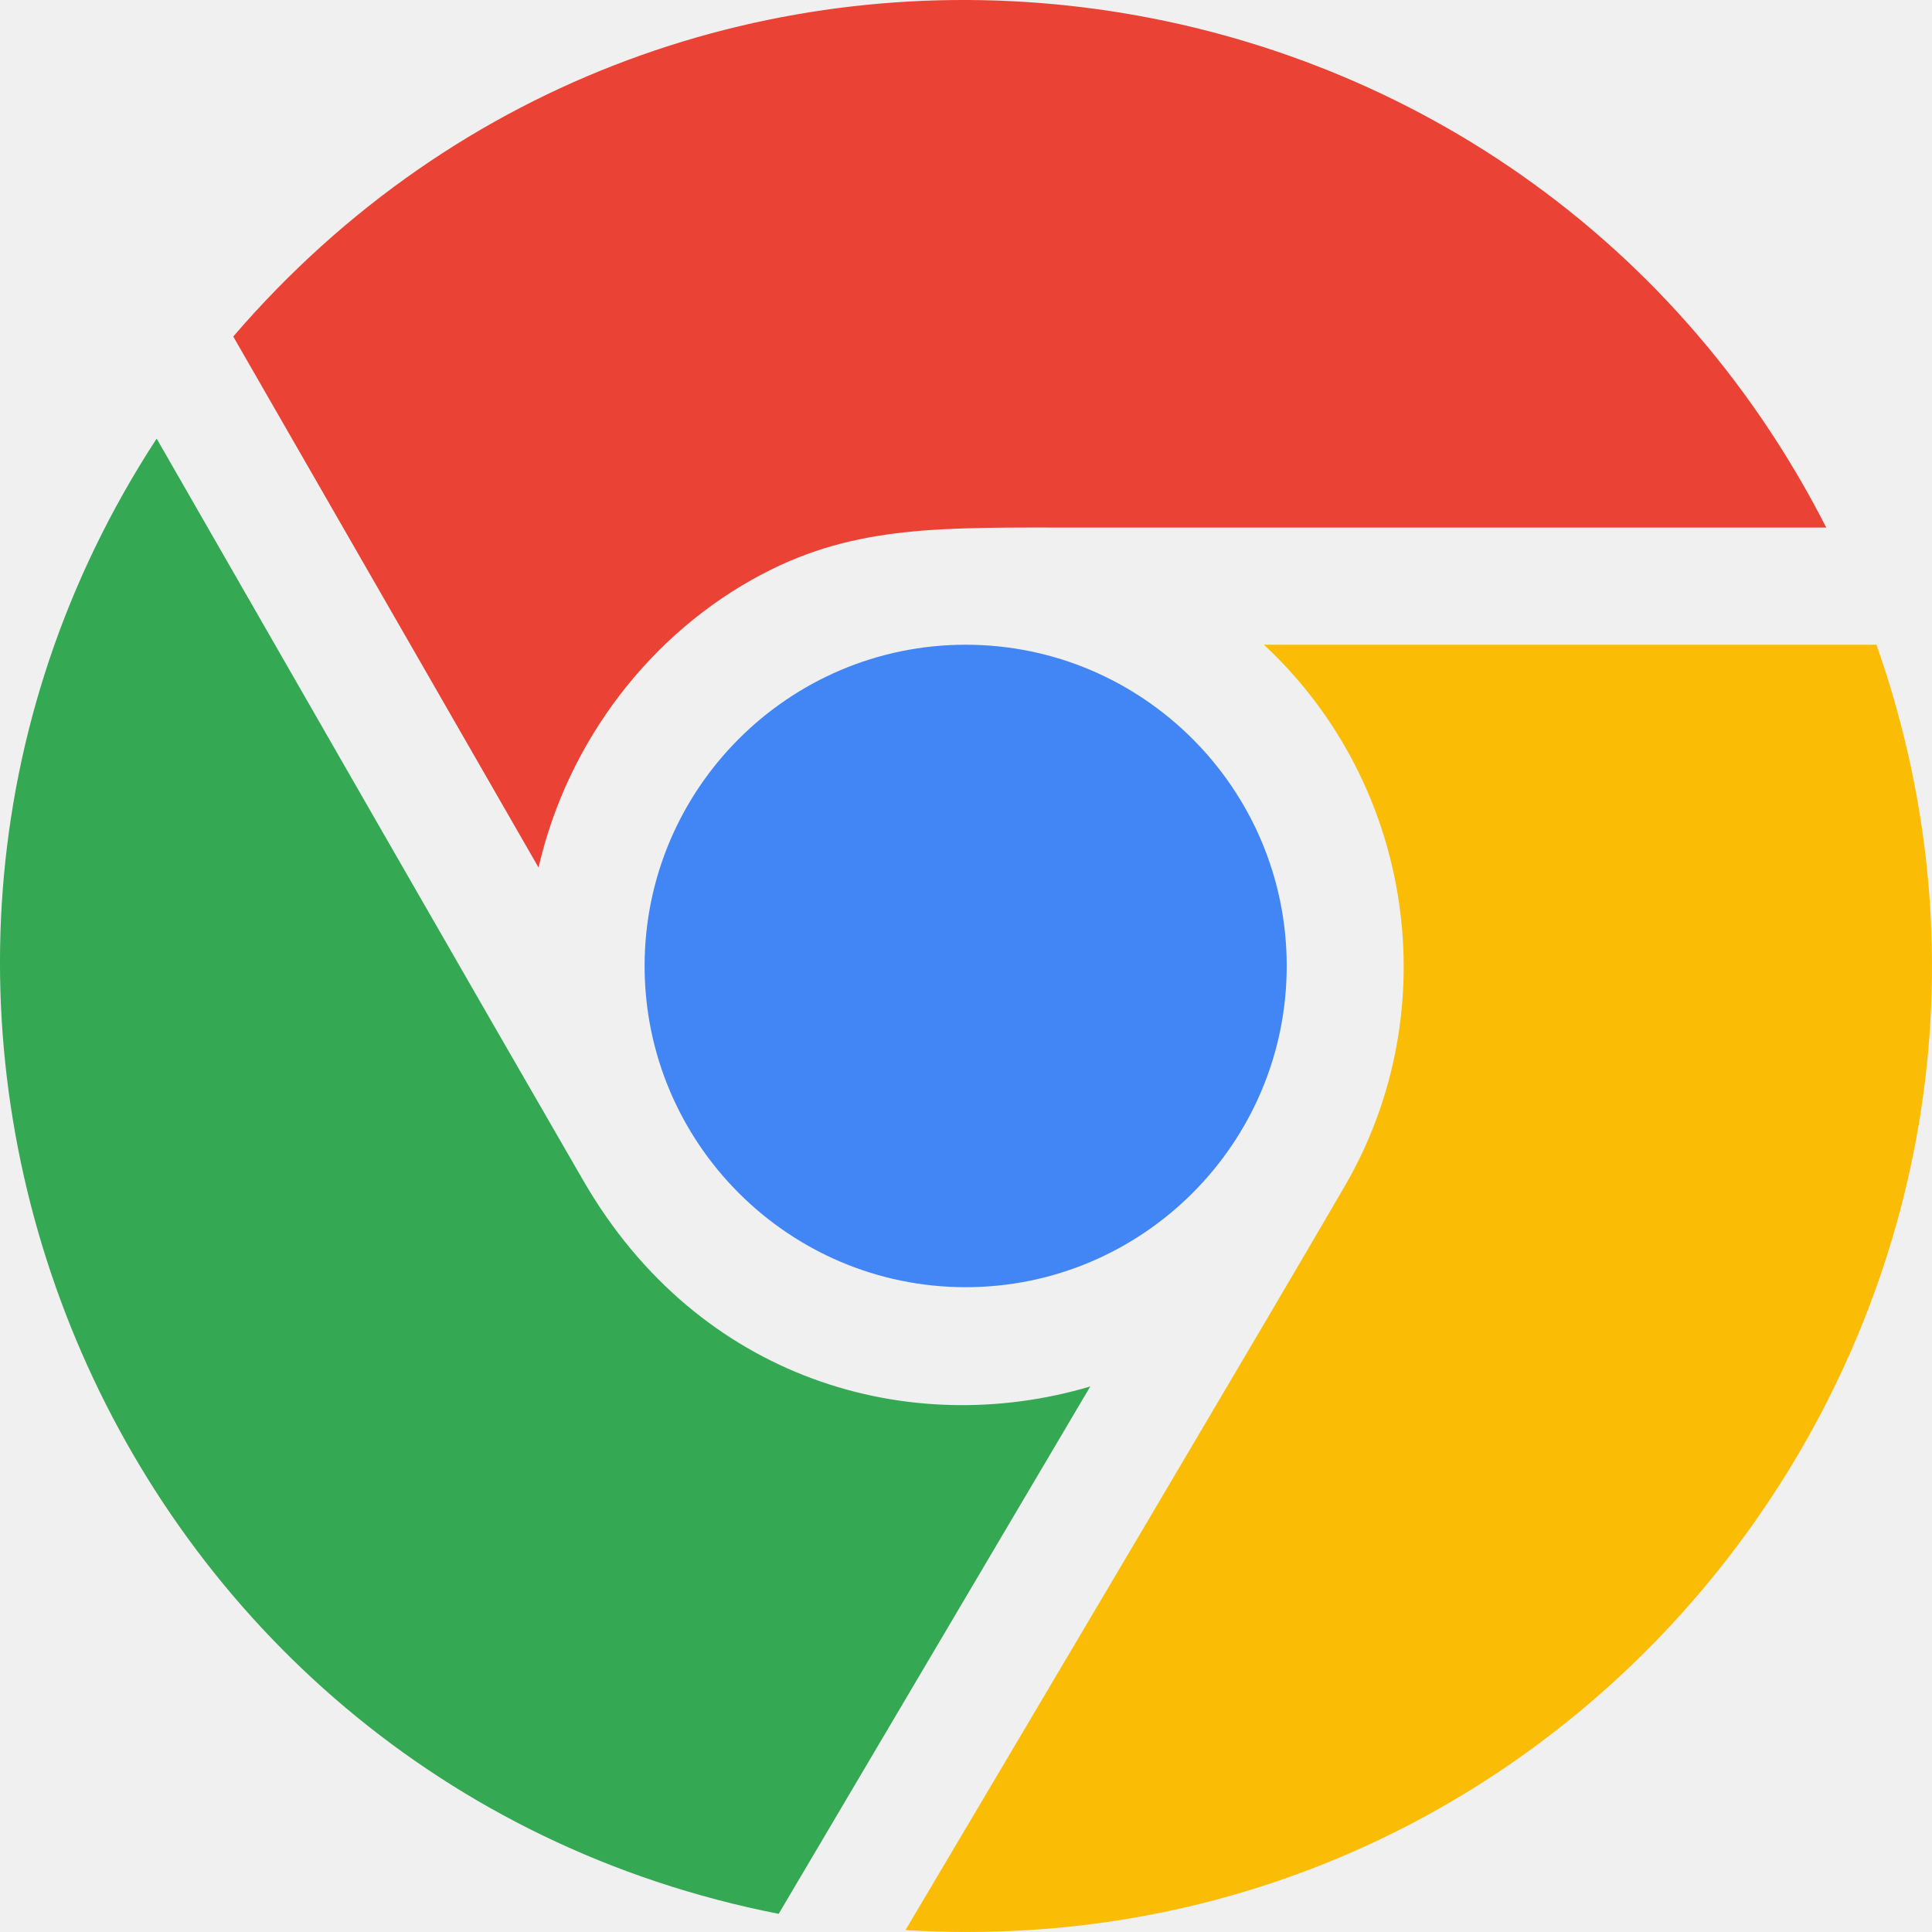
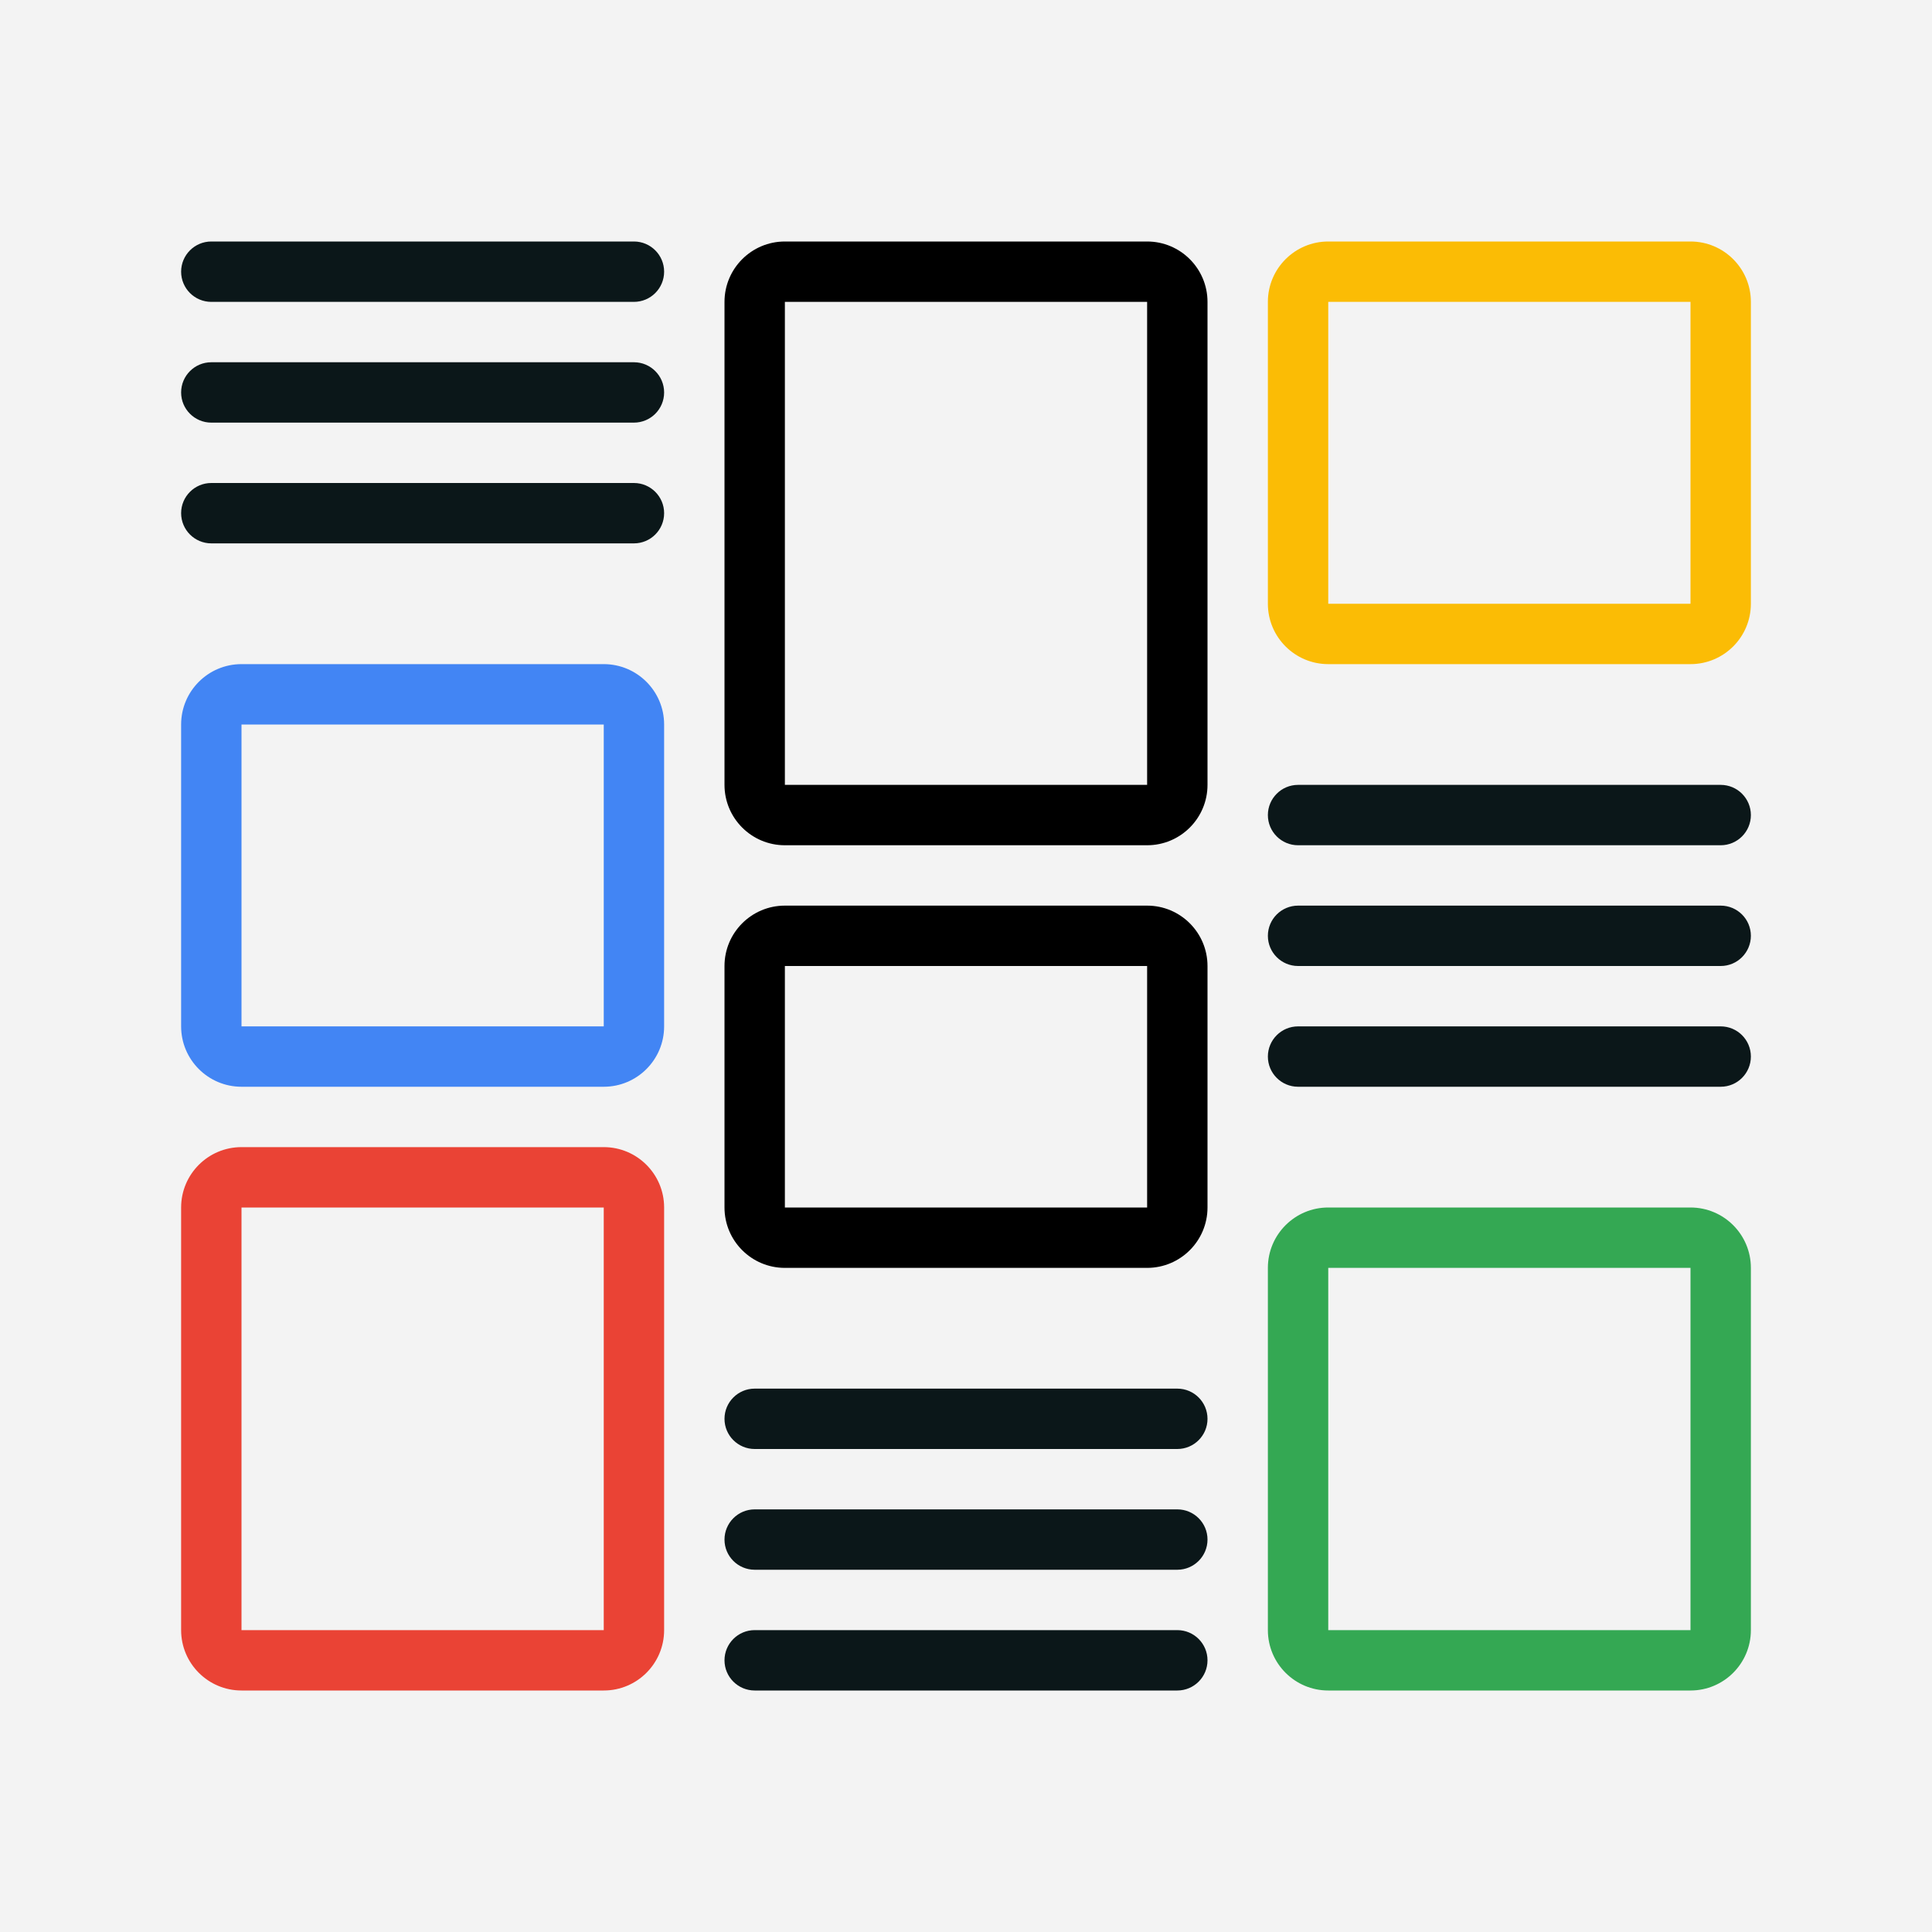
- <svg xmlns="http://www.w3.org/2000/svg" width="800px" height="800px" viewBox="0 0 48 48" version="1.1">
-   <defs>
- 
- </defs>
-   <g id="Icons" stroke="none" stroke-width="1" fill="none" fill-rule="evenodd">
-     <g id="Color-" transform="translate(-400, -1043)">
-       <g id="chrome" transform="translate(400, 1043)">
-         <path d="M5.795,8.361 C16.952,-4.624 37.639,-2.06 45.373,13.107 C39.929,13.109 31.404,13.106 26.787,13.107 C23.438,13.108 21.276,13.032 18.935,14.265 C16.182,15.714 14.105,18.4 13.38,21.554 L5.795,8.361 L5.795,8.361 Z" id="chrome-icon-path" fill="#EA4335">
- 
- </path>
-         <path d="M16.015,23.999 C16.015,28.4 19.594,31.98 23.992,31.98 C28.39,31.98 31.968,28.4 31.968,23.999 C31.968,19.599 28.39,16.018 23.992,16.018 C19.594,16.018 16.015,19.599 16.015,23.999 L16.015,23.999 Z" id="chrome-icon-path" fill="#4285F4">
- 
- </path>
-         <path d="M27.088,34.446 C22.611,35.776 17.371,34.301 14.501,29.347 C12.311,25.566 6.523,15.482 3.892,10.897 C-5.322,25.019 2.619,44.264 19.346,47.549 L27.088,34.446 L27.088,34.446 Z" id="chrome-icon-path" fill="#34A853">
- 
- </path>
-         <path d="M31.401,16.018 C35.13,19.486 35.943,25.102 33.417,29.457 C31.514,32.737 25.44,42.988 22.497,47.952 C39.731,49.015 52.294,32.124 46.62,16.018 L31.401,16.018 L31.401,16.018 Z" id="chrome-icon-path" fill="#FBBC05">
- 
- </path>
-       </g>
-     </g>
+ <svg xmlns="http://www.w3.org/2000/svg" version="1.1" id="Uploaded to svgrepo.com" width="800px" height="800px" viewBox="0 0 32 32" xml:space="preserve">
+   <g opacity="0.2">
+     <rect x="0" y="0" width="32" height="32" fill="#FFFFFF" />
  </g>
+   <style type="text/css">
+ 	.feather_een{fill:#0B1719;}
+ </style>
+   <path d="M10,19H4c-0.552,0-1,0.448-1,1v7c0,0.552,0.448,1,1,1h6c0.552,0,1-0.448,1-1v-7 C11,19.448,10.552,19,10,19z  M10,27H4v-7h6V27z" fill="#EA4335" />
+   <path d="M10,11H4c-0.552,0-1,0.448-1,1v5c0,0.552,0.448,1,1,1h6c0.552,0,1-0.448,1-1v-5 C11,11.448,10.552,11,10,11z  M10,17H4v-5h6V17z" fill="#4285F4" />
+   <path d="M19,4h-6c-0.552,0-1,0.448-1,1v8c0,0.552,0.448,1,1,1h6c0.552,0,1-0.448,1-1V5 C20,4.448,19.552,4,19,4z  M19,13h-6V5h6V13z" />
+   <path d="M19,15h-6c-0.552,0-1,0.448-1,1v4c0,0.552,0.448,1,1,1h6c0.552,0,1-0.448,1-1v-4 C20,15.448,19.552,15,19,15z  M19,20h-6v-4h6V20z" />
+   <path d="M28,20h-6c-0.552,0-1,0.448-1,1v6c0,0.552,0.448,1,1,1h6c0.552,0,1-0.448,1-1v-6 C29,20.448,28.552,20,28,20z  M28,27h-6v-6h6V27z" fill="#34A853" />
+   <path d="M28,4h-6c-0.552,0-1,0.448-1,1v5c0,0.552,0.448,1,1,1h6c0.552,0,1-0.448,1-1V5 C29,4.448,28.552,4,28,4z  M28,10h-6V5h6V10z" fill="#FBBC05" />
+   <path class="feather_een" d="  M11,4.5C11,4.776,10.776,5,10.5,5h-7C3.224,5,3,4.776,3,4.5S3.224,4,3.5,4h7 C10.776,4,11,4.224,11,4.5z  M11,6.5C11,6.776,10.776,7,10.5,7h-7C3.224,7,3,6.776,3,6.5S3.224,6,3.5,6h7C10.776,6,11,6.224,11,6.5z  M11,8.5C11,8.776,10.776,9,10.5,9h-7C3.224,9,3,8.776,3,8.5S3.224,8,3.5,8h7C10.776,8,11,8.224,11,8.5z  M20,23.5 c0,0.276-0.224,0.5-0.5,0.5h-7c-0.276,0-0.5-0.224-0.5-0.5s0.224-0.5,0.5-0.5h7C19.776,23,20,23.224,20,23.5z  M20,25.5 c0,0.276-0.224,0.5-0.5,0.5h-7c-0.276,0-0.5-0.224-0.5-0.5s0.224-0.5,0.5-0.5h7C19.776,25,20,25.224,20,25.5z  M20,27.5 c0,0.276-0.224,0.5-0.5,0.5h-7c-0.276,0-0.5-0.224-0.5-0.5s0.224-0.5,0.5-0.5h7C19.776,27,20,27.224,20,27.5z  M29,13.5 c0,0.276-0.224,0.5-0.5,0.5h-7c-0.276,0-0.5-0.224-0.5-0.5s0.224-0.5,0.5-0.5h7C28.776,13,29,13.224,29,13.5z  M29,15.5 c0,0.276-0.224,0.5-0.5,0.5h-7c-0.276,0-0.5-0.224-0.5-0.5s0.224-0.5,0.5-0.5h7C28.776,15,29,15.224,29,15.5z  M29,17.5 c0,0.276-0.224,0.5-0.5,0.5h-7c-0.276,0-0.5-0.224-0.5-0.5s0.224-0.5,0.5-0.5h7C28.776,17,29,17.224,29,17.5z" />
</svg>
